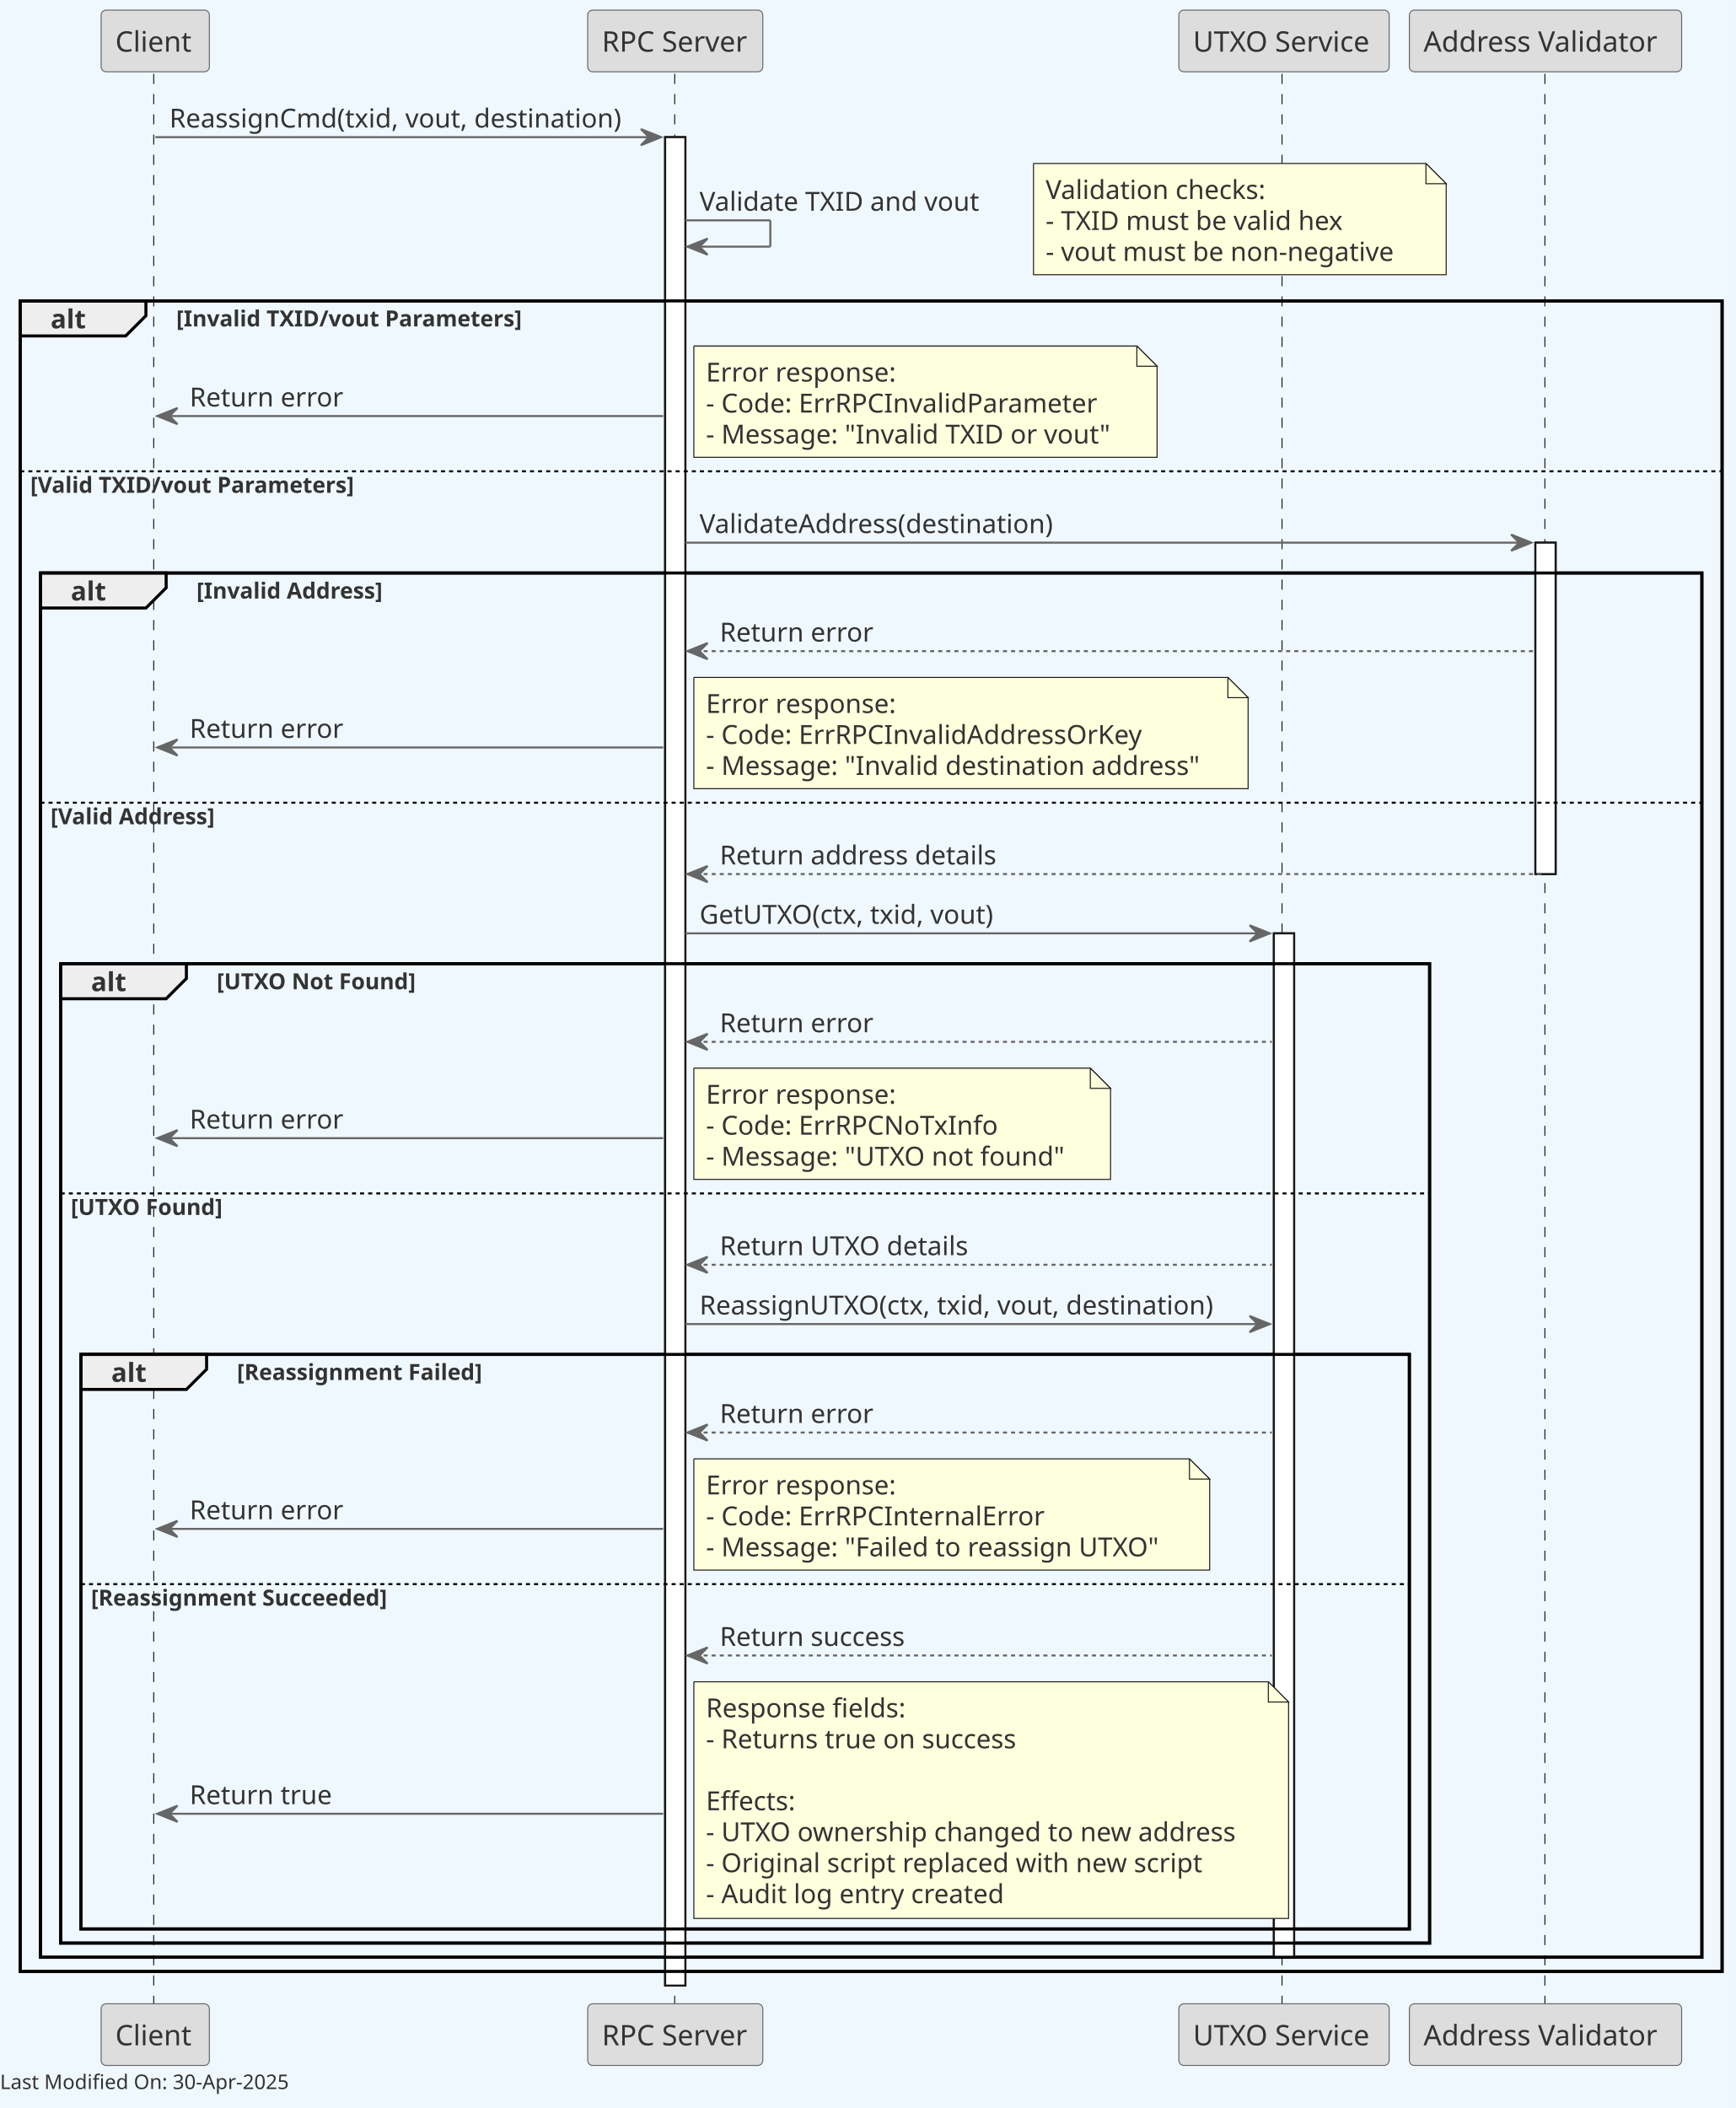
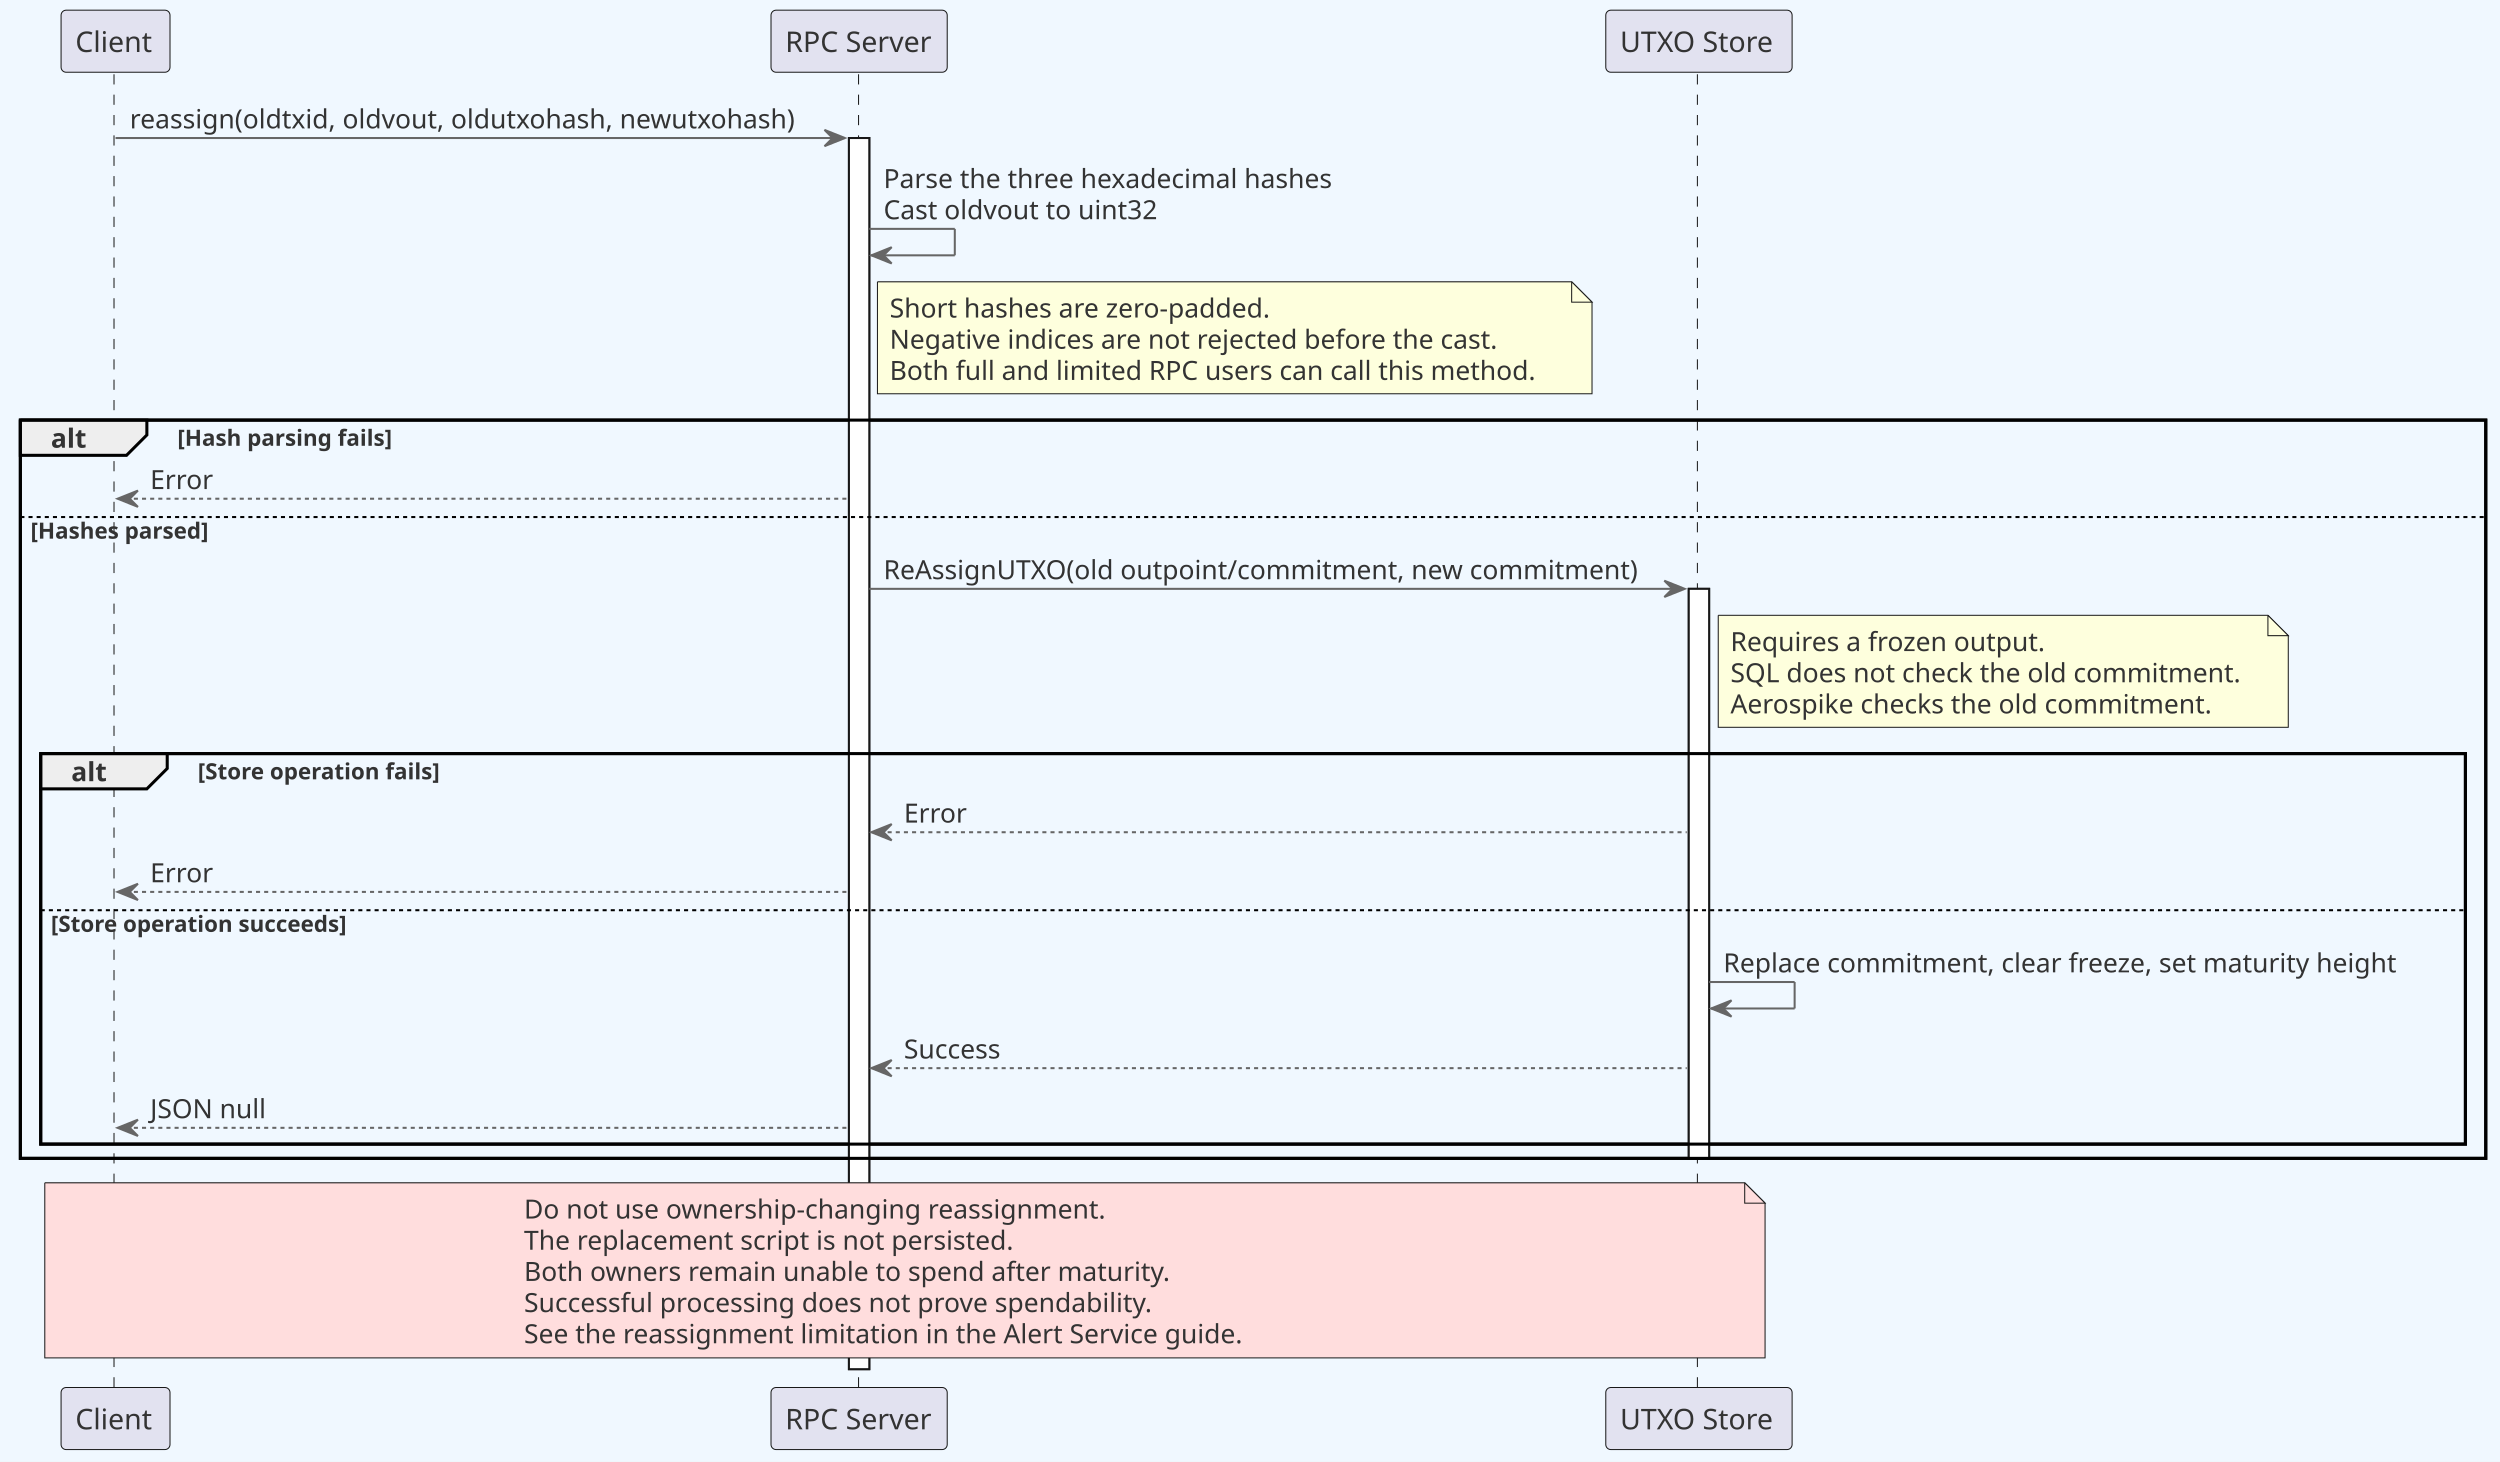
- <svg xmlns="http://www.w3.org/2000/svg" contentStyleType="text/css" height="1042px" preserveAspectRatio="none" style="width:858px;height:1042px;background:#F0F8FF;" version="1.1" viewBox="0 0 858 1042" width="858px" zoomAndPan="magnify">
+ <svg xmlns="http://www.w3.org/2000/svg" contentStyleType="text/css" data-diagram-type="SEQUENCE" height="718px" preserveAspectRatio="none" style="width:1228px;height:718px;background:#F0F8FF;" version="1.1" viewBox="0 0 1228 718" width="1228px" zoomAndPan="magnify">
  <defs />
  <g>
-     <rect fill="#F0F8FF" height="1042" style="stroke:none;stroke-width:1.0;" width="858" x="0" y="0" />
-     <rect fill="#FFFFFF" height="913.689" style="stroke:#181818;stroke-width:1.0;" width="10" x="328.813" y="67.799" />
-     <rect fill="#FFFFFF" height="506.121" style="stroke:#181818;stroke-width:1.0;" width="10" x="629.745" y="461.367" />
-     <rect fill="#FFFFFF" height="163.818" style="stroke:#181818;stroke-width:1.0;" width="10" x="759.021" y="268.238" />
-     <rect fill="none" height="825.758" style="stroke:#000000;stroke-width:1.5;" width="841.321" x="10" y="148.731" />
-     <rect fill="none" height="684.25" style="stroke:#000000;stroke-width:1.5;" width="821.321" x="20" y="283.238" />
-     <rect fill="none" height="484.121" style="stroke:#000000;stroke-width:1.5;" width="676.722" x="30" y="476.367" />
-     <rect fill="none" height="283.992" style="stroke:#000000;stroke-width:1.5;" width="656.722" x="40" y="669.496" />
-     <line style="stroke:#181818;stroke-width:0.5;stroke-dasharray:5.0,5.0;" x1="76" x2="76" y1="36.488" y2="991.488" />
-     <line style="stroke:#181818;stroke-width:0.5;stroke-dasharray:5.0,5.0;" x1="333.538" x2="333.538" y1="36.488" y2="991.488" />
-     <line style="stroke:#181818;stroke-width:0.5;stroke-dasharray:5.0,5.0;" x1="633.768" x2="633.768" y1="36.488" y2="991.488" />
-     <line style="stroke:#181818;stroke-width:0.5;stroke-dasharray:5.0,5.0;" x1="763.722" x2="763.722" y1="36.488" y2="991.488" />
-     <rect fill="#DDDDDD" height="30.488" rx="2.5" ry="2.5" style="stroke:#666666;stroke-width:0.5;" width="53.505" x="50" y="5" />
-     <text fill="#333333" font-family="sans-serif" font-size="14" lengthAdjust="spacing" textLength="39.505" x="57" y="25.535">Client</text>
-     <rect fill="#DDDDDD" height="30.488" rx="2.5" ry="2.5" style="stroke:#666666;stroke-width:0.5;" width="53.505" x="50" y="990.488" />
-     <text fill="#333333" font-family="sans-serif" font-size="14" lengthAdjust="spacing" textLength="39.505" x="57" y="1011.023">Client</text>
-     <rect fill="#DDDDDD" height="30.488" rx="2.5" ry="2.5" style="stroke:#666666;stroke-width:0.5;" width="86.55" x="290.538" y="5" />
-     <text fill="#333333" font-family="sans-serif" font-size="14" lengthAdjust="spacing" textLength="72.55" x="297.538" y="25.535">RPC Server</text>
-     <rect fill="#DDDDDD" height="30.488" rx="2.5" ry="2.5" style="stroke:#666666;stroke-width:0.5;" width="86.55" x="290.538" y="990.488" />
-     <text fill="#333333" font-family="sans-serif" font-size="14" lengthAdjust="spacing" textLength="72.55" x="297.538" y="1011.023">RPC Server</text>
-     <rect fill="#DDDDDD" height="30.488" rx="2.5" ry="2.5" style="stroke:#666666;stroke-width:0.5;" width="103.954" x="582.768" y="5" />
-     <text fill="#333333" font-family="sans-serif" font-size="14" lengthAdjust="spacing" textLength="89.954" x="589.768" y="25.535">UTXO Service</text>
-     <rect fill="#DDDDDD" height="30.488" rx="2.5" ry="2.5" style="stroke:#666666;stroke-width:0.5;" width="103.954" x="582.768" y="990.488" />
-     <text fill="#333333" font-family="sans-serif" font-size="14" lengthAdjust="spacing" textLength="89.954" x="589.768" y="1011.023">UTXO Service</text>
-     <rect fill="#DDDDDD" height="30.488" rx="2.5" ry="2.5" style="stroke:#666666;stroke-width:0.5;" width="134.6" x="696.722" y="5" />
-     <text fill="#333333" font-family="sans-serif" font-size="14" lengthAdjust="spacing" textLength="120.6" x="703.722" y="25.535">Address Validator</text>
-     <rect fill="#DDDDDD" height="30.488" rx="2.5" ry="2.5" style="stroke:#666666;stroke-width:0.5;" width="134.6" x="696.722" y="990.488" />
-     <text fill="#333333" font-family="sans-serif" font-size="14" lengthAdjust="spacing" textLength="120.6" x="703.722" y="1011.023">Address Validator</text>
-     <rect fill="#FFFFFF" height="913.689" style="stroke:#181818;stroke-width:1.0;" width="10" x="328.813" y="67.799" />
-     <rect fill="#FFFFFF" height="506.121" style="stroke:#181818;stroke-width:1.0;" width="10" x="629.745" y="461.367" />
-     <rect fill="#FFFFFF" height="163.818" style="stroke:#181818;stroke-width:1.0;" width="10" x="759.021" y="268.238" />
-     <polygon fill="#666666" points="316.813,63.799,326.813,67.799,316.813,71.799,320.813,67.799" style="stroke:#666666;stroke-width:1.0;" />
-     <line style="stroke:#666666;stroke-width:1.0;" x1="76.752" x2="322.813" y1="67.799" y2="67.799" />
-     <text fill="#333333" font-family="sans-serif" font-size="13" lengthAdjust="spacing" textLength="233.06" x="83.752" y="63.057">ReassignCmd(txid, vout, destination)</text>
-     <line style="stroke:#666666;stroke-width:1.0;" x1="338.813" x2="380.813" y1="108.92" y2="108.92" />
-     <line style="stroke:#666666;stroke-width:1.0;" x1="380.813" x2="380.813" y1="108.92" y2="121.92" />
-     <line style="stroke:#666666;stroke-width:1.0;" x1="339.813" x2="380.813" y1="121.92" y2="121.92" />
-     <polygon fill="#666666" points="349.813,117.92,339.813,121.92,349.813,125.92,345.813,121.92" style="stroke:#666666;stroke-width:1.0;" />
-     <text fill="#333333" font-family="sans-serif" font-size="13" lengthAdjust="spacing" textLength="143.914" x="345.813" y="104.178">Validate TXID and vout</text>
-     <path d="M510.914,80.799 L510.914,135.799 L714.914,135.799 L714.914,90.799 L704.914,80.799 L510.914,80.799 " fill="#FEFFDD" style="stroke:#181818;stroke-width:0.5;" />
-     <path d="M704.914,80.799 L704.914,90.799 L714.914,90.799 L704.914,80.799 " fill="#FEFFDD" style="stroke:#181818;stroke-width:0.5;" />
-     <text fill="#333333" font-family="sans-serif" font-size="13" lengthAdjust="spacing" textLength="114.309" x="516.914" y="98.367">Validation checks:</text>
-     <text fill="#333333" font-family="sans-serif" font-size="13" lengthAdjust="spacing" textLength="157.936" x="516.914" y="113.678">- TXID must be valid hex</text>
-     <text fill="#333333" font-family="sans-serif" font-size="13" lengthAdjust="spacing" textLength="183.568" x="516.914" y="128.988">- vout must be non-negative</text>
-     <path d="M10,148.731 L72.139,148.731 L72.139,156.041 L62.139,166.041 L10,166.041 L10,148.731 " fill="#EEEEEE" style="stroke:#000000;stroke-width:1.5;" />
-     <rect fill="none" height="825.758" style="stroke:#000000;stroke-width:1.5;" width="841.321" x="10" y="148.731" />
-     <text fill="#333333" font-family="sans-serif" font-size="13" font-weight="bold" lengthAdjust="spacing" textLength="17.139" x="25" y="162.299">alt</text>
-     <text fill="#333333" font-family="sans-serif" font-size="11" font-weight="bold" lengthAdjust="spacing" textLength="176.376" x="87.139" y="161.365">[Invalid TXID/vout Parameters]</text>
-     <polygon fill="#666666" points="87.752,201.662,77.752,205.662,87.752,209.662,83.752,205.662" style="stroke:#666666;stroke-width:1.0;" />
-     <line style="stroke:#666666;stroke-width:1.0;" x1="81.752" x2="327.813" y1="205.662" y2="205.662" />
-     <text fill="#333333" font-family="sans-serif" font-size="13" lengthAdjust="spacing" textLength="77.08" x="93.752" y="200.92">Return error</text>
-     <path d="M343,171.041 L343,226.041 L572,226.041 L572,181.041 L562,171.041 L343,171.041 " fill="#FEFFDD" style="stroke:#181818;stroke-width:0.5;" />
-     <path d="M562,171.041 L562,181.041 L572,181.041 L562,171.041 " fill="#FEFFDD" style="stroke:#181818;stroke-width:0.5;" />
-     <text fill="#333333" font-family="sans-serif" font-size="13" lengthAdjust="spacing" textLength="96.51" x="349" y="188.609">Error response:</text>
-     <text fill="#333333" font-family="sans-serif" font-size="13" lengthAdjust="spacing" textLength="199.437" x="349" y="203.92">- Code: ErrRPCInvalidParameter</text>
-     <text fill="#333333" font-family="sans-serif" font-size="13" lengthAdjust="spacing" textLength="208.343" x="349" y="219.231">- Message: "Invalid TXID or vout"</text>
-     <line style="stroke:#000000;stroke-width:1.0;stroke-dasharray:2.0,2.0;" x1="10" x2="851.321" y1="232.973" y2="232.973" />
-     <text fill="#333333" font-family="sans-serif" font-size="11" font-weight="bold" lengthAdjust="spacing" textLength="166.665" x="15" y="243.607">[Valid TXID/vout Parameters]</text>
-     <polygon fill="#666666" points="747.021,264.238,757.021,268.238,747.021,272.238,751.021,268.238" style="stroke:#666666;stroke-width:1.0;" />
-     <line style="stroke:#666666;stroke-width:1.0;" x1="338.813" x2="753.021" y1="268.238" y2="268.238" />
-     <text fill="#333333" font-family="sans-serif" font-size="13" lengthAdjust="spacing" textLength="180.857" x="345.813" y="263.496">ValidateAddress(destination)</text>
-     <path d="M20,283.238 L82.139,283.238 L82.139,290.549 L72.139,300.549 L20,300.549 L20,283.238 " fill="#EEEEEE" style="stroke:#000000;stroke-width:1.5;" />
-     <rect fill="none" height="684.25" style="stroke:#000000;stroke-width:1.5;" width="821.321" x="20" y="283.238" />
-     <text fill="#333333" font-family="sans-serif" font-size="13" font-weight="bold" lengthAdjust="spacing" textLength="17.139" x="35" y="296.807">alt</text>
-     <text fill="#333333" font-family="sans-serif" font-size="11" font-weight="bold" lengthAdjust="spacing" textLength="96.647" x="97.139" y="295.873">[Invalid Address]</text>
-     <polygon fill="#666666" points="349.813,317.859,339.813,321.859,349.813,325.859,345.813,321.859" style="stroke:#666666;stroke-width:1.0;" />
-     <line style="stroke:#666666;stroke-width:1.0;stroke-dasharray:2.0,2.0;" x1="343.813" x2="758.021" y1="321.859" y2="321.859" />
-     <text fill="#333333" font-family="sans-serif" font-size="13" lengthAdjust="spacing" textLength="77.08" x="355.813" y="317.117">Return error</text>
-     <polygon fill="#666666" points="87.752,365.481,77.752,369.481,87.752,373.481,83.752,369.481" style="stroke:#666666;stroke-width:1.0;" />
-     <line style="stroke:#666666;stroke-width:1.0;" x1="81.752" x2="327.813" y1="369.481" y2="369.481" />
-     <text fill="#333333" font-family="sans-serif" font-size="13" lengthAdjust="spacing" textLength="77.08" x="93.752" y="364.738">Return error</text>
-     <path d="M343,334.859 L343,389.859 L617,389.859 L617,344.859 L607,334.859 L343,334.859 " fill="#FEFFDD" style="stroke:#181818;stroke-width:0.5;" />
-     <path d="M607,334.859 L607,344.859 L617,344.859 L607,334.859 " fill="#FEFFDD" style="stroke:#181818;stroke-width:0.5;" />
-     <text fill="#333333" font-family="sans-serif" font-size="13" lengthAdjust="spacing" textLength="96.51" x="349" y="352.428">Error response:</text>
-     <text fill="#333333" font-family="sans-serif" font-size="13" lengthAdjust="spacing" textLength="224.859" x="349" y="367.738">- Code: ErrRPCInvalidAddressOrKey</text>
-     <text fill="#333333" font-family="sans-serif" font-size="13" lengthAdjust="spacing" textLength="253.392" x="349" y="383.049">- Message: "Invalid destination address"</text>
-     <line style="stroke:#000000;stroke-width:1.0;stroke-dasharray:2.0,2.0;" x1="20" x2="841.321" y1="396.791" y2="396.791" />
-     <text fill="#333333" font-family="sans-serif" font-size="11" font-weight="bold" lengthAdjust="spacing" textLength="86.936" x="25" y="407.426">[Valid Address]</text>
-     <polygon fill="#666666" points="349.813,428.057,339.813,432.057,349.813,436.057,345.813,432.057" style="stroke:#666666;stroke-width:1.0;" />
-     <line style="stroke:#666666;stroke-width:1.0;stroke-dasharray:2.0,2.0;" x1="343.813" x2="763.021" y1="432.057" y2="432.057" />
-     <text fill="#333333" font-family="sans-serif" font-size="13" lengthAdjust="spacing" textLength="140.975" x="355.813" y="427.315">Return address details</text>
-     <polygon fill="#666666" points="617.745,457.367,627.745,461.367,617.745,465.367,621.745,461.367" style="stroke:#666666;stroke-width:1.0;" />
-     <line style="stroke:#666666;stroke-width:1.0;" x1="338.813" x2="623.745" y1="461.367" y2="461.367" />
-     <text fill="#333333" font-family="sans-serif" font-size="13" lengthAdjust="spacing" textLength="153.785" x="345.813" y="456.625">GetUTXO(ctx, txid, vout)</text>
-     <path d="M30,476.367 L92.139,476.367 L92.139,483.678 L82.139,493.678 L30,493.678 L30,476.367 " fill="#EEEEEE" style="stroke:#000000;stroke-width:1.5;" />
-     <rect fill="none" height="484.121" style="stroke:#000000;stroke-width:1.5;" width="676.722" x="30" y="476.367" />
-     <text fill="#333333" font-family="sans-serif" font-size="13" font-weight="bold" lengthAdjust="spacing" textLength="17.139" x="45" y="489.935">alt</text>
-     <text fill="#333333" font-family="sans-serif" font-size="11" font-weight="bold" lengthAdjust="spacing" textLength="102.502" x="107.139" y="489.002">[UTXO Not Found]</text>
-     <polygon fill="#666666" points="349.813,510.988,339.813,514.988,349.813,518.988,345.813,514.988" style="stroke:#666666;stroke-width:1.0;" />
-     <line style="stroke:#666666;stroke-width:1.0;stroke-dasharray:2.0,2.0;" x1="343.813" x2="628.745" y1="514.988" y2="514.988" />
-     <text fill="#333333" font-family="sans-serif" font-size="13" lengthAdjust="spacing" textLength="77.08" x="355.813" y="510.246">Return error</text>
-     <polygon fill="#666666" points="87.752,558.609,77.752,562.609,87.752,566.609,83.752,562.609" style="stroke:#666666;stroke-width:1.0;" />
-     <line style="stroke:#666666;stroke-width:1.0;" x1="81.752" x2="327.813" y1="562.609" y2="562.609" />
-     <text fill="#333333" font-family="sans-serif" font-size="13" lengthAdjust="spacing" textLength="77.08" x="93.752" y="557.867">Return error</text>
-     <path d="M343,527.988 L343,582.988 L549,582.988 L549,537.988 L539,527.988 L343,527.988 " fill="#FEFFDD" style="stroke:#181818;stroke-width:0.5;" />
-     <path d="M539,527.988 L539,537.988 L549,537.988 L539,527.988 " fill="#FEFFDD" style="stroke:#181818;stroke-width:0.5;" />
-     <text fill="#333333" font-family="sans-serif" font-size="13" lengthAdjust="spacing" textLength="96.51" x="349" y="545.557">Error response:</text>
-     <text fill="#333333" font-family="sans-serif" font-size="13" lengthAdjust="spacing" textLength="152.712" x="349" y="560.867">- Code: ErrRPCNoTxInfo</text>
-     <text fill="#333333" font-family="sans-serif" font-size="13" lengthAdjust="spacing" textLength="185.485" x="349" y="576.178">- Message: "UTXO not found"</text>
-     <line style="stroke:#000000;stroke-width:1.0;stroke-dasharray:2.0,2.0;" x1="30" x2="706.722" y1="589.92" y2="589.92" />
-     <text fill="#333333" font-family="sans-serif" font-size="11" font-weight="bold" lengthAdjust="spacing" textLength="78.939" x="35" y="600.555">[UTXO Found]</text>
-     <polygon fill="#666666" points="349.813,621.186,339.813,625.186,349.813,629.186,345.813,625.186" style="stroke:#666666;stroke-width:1.0;" />
-     <line style="stroke:#666666;stroke-width:1.0;stroke-dasharray:2.0,2.0;" x1="343.813" x2="628.745" y1="625.186" y2="625.186" />
-     <text fill="#333333" font-family="sans-serif" font-size="13" lengthAdjust="spacing" textLength="127.08" x="355.813" y="620.443">Return UTXO details</text>
-     <polygon fill="#666666" points="617.745,650.496,627.745,654.496,617.745,658.496,621.745,654.496" style="stroke:#666666;stroke-width:1.0;" />
-     <line style="stroke:#666666;stroke-width:1.0;" x1="338.813" x2="623.745" y1="654.496" y2="654.496" />
-     <text fill="#333333" font-family="sans-serif" font-size="13" lengthAdjust="spacing" textLength="266.932" x="345.813" y="649.754">ReassignUTXO(ctx, txid, vout, destination)</text>
-     <path d="M40,669.496 L102.139,669.496 L102.139,676.807 L92.139,686.807 L40,686.807 L40,669.496 " fill="#EEEEEE" style="stroke:#000000;stroke-width:1.5;" />
-     <rect fill="none" height="283.992" style="stroke:#000000;stroke-width:1.5;" width="656.722" x="40" y="669.496" />
-     <text fill="#333333" font-family="sans-serif" font-size="13" font-weight="bold" lengthAdjust="spacing" textLength="17.139" x="55" y="683.064">alt</text>
-     <text fill="#333333" font-family="sans-serif" font-size="11" font-weight="bold" lengthAdjust="spacing" textLength="125.243" x="117.139" y="682.131">[Reassignment Failed]</text>
-     <polygon fill="#666666" points="349.813,704.117,339.813,708.117,349.813,712.117,345.813,708.117" style="stroke:#666666;stroke-width:1.0;" />
-     <line style="stroke:#666666;stroke-width:1.0;stroke-dasharray:2.0,2.0;" x1="343.813" x2="628.745" y1="708.117" y2="708.117" />
-     <text fill="#333333" font-family="sans-serif" font-size="13" lengthAdjust="spacing" textLength="77.08" x="355.813" y="703.375">Return error</text>
-     <polygon fill="#666666" points="87.752,751.738,77.752,755.738,87.752,759.738,83.752,755.738" style="stroke:#666666;stroke-width:1.0;" />
-     <line style="stroke:#666666;stroke-width:1.0;" x1="81.752" x2="327.813" y1="755.738" y2="755.738" />
-     <text fill="#333333" font-family="sans-serif" font-size="13" lengthAdjust="spacing" textLength="77.08" x="93.752" y="750.996">Return error</text>
-     <path d="M343,721.117 L343,776.117 L598,776.117 L598,731.117 L588,721.117 L343,721.117 " fill="#FEFFDD" style="stroke:#181818;stroke-width:0.5;" />
-     <path d="M588,721.117 L588,731.117 L598,731.117 L588,721.117 " fill="#FEFFDD" style="stroke:#181818;stroke-width:0.5;" />
-     <text fill="#333333" font-family="sans-serif" font-size="13" lengthAdjust="spacing" textLength="96.51" x="349" y="738.686">Error response:</text>
-     <text fill="#333333" font-family="sans-serif" font-size="13" lengthAdjust="spacing" textLength="173.583" x="349" y="753.996">- Code: ErrRPCInternalError</text>
-     <text fill="#333333" font-family="sans-serif" font-size="13" lengthAdjust="spacing" textLength="234.463" x="349" y="769.307">- Message: "Failed to reassign UTXO"</text>
-     <line style="stroke:#000000;stroke-width:1.0;stroke-dasharray:2.0,2.0;" x1="40" x2="696.722" y1="783.049" y2="783.049" />
-     <text fill="#333333" font-family="sans-serif" font-size="11" font-weight="bold" lengthAdjust="spacing" textLength="150.702" x="45" y="793.684">[Reassignment Succeeded]</text>
-     <polygon fill="#666666" points="349.813,814.314,339.813,818.314,349.813,822.314,345.813,818.314" style="stroke:#666666;stroke-width:1.0;" />
-     <line style="stroke:#666666;stroke-width:1.0;stroke-dasharray:2.0,2.0;" x1="343.813" x2="628.745" y1="818.314" y2="818.314" />
-     <text fill="#333333" font-family="sans-serif" font-size="13" lengthAdjust="spacing" textLength="94.402" x="355.813" y="813.572">Return success</text>
-     <polygon fill="#666666" points="87.752,892.557,77.752,896.557,87.752,900.557,83.752,896.557" style="stroke:#666666;stroke-width:1.0;" />
-     <line style="stroke:#666666;stroke-width:1.0;" x1="81.752" x2="327.813" y1="896.557" y2="896.557" />
-     <text fill="#333333" font-family="sans-serif" font-size="13" lengthAdjust="spacing" textLength="71.386" x="93.752" y="891.814">Return true</text>
-     <path d="M343,831.314 L343,948.314 L637,948.314 L637,841.314 L627,831.314 L343,831.314 " fill="#FEFFDD" style="stroke:#181818;stroke-width:0.5;" />
-     <path d="M627,831.314 L627,841.314 L637,841.314 L627,831.314 " fill="#FEFFDD" style="stroke:#181818;stroke-width:0.5;" />
-     <text fill="#333333" font-family="sans-serif" font-size="13" lengthAdjust="spacing" textLength="102.769" x="349" y="848.883">Response fields:</text>
-     <text fill="#333333" font-family="sans-serif" font-size="13" lengthAdjust="spacing" textLength="162.436" x="349" y="864.193">- Returns true on success</text>
-     <text fill="#333333" font-family="sans-serif" font-size="13" lengthAdjust="spacing" textLength="4.113" x="349" y="879.504"> </text>
-     <text fill="#333333" font-family="sans-serif" font-size="13" lengthAdjust="spacing" textLength="46.109" x="349" y="894.814">Effects:</text>
-     <text fill="#333333" font-family="sans-serif" font-size="13" lengthAdjust="spacing" textLength="273.971" x="349" y="910.125">- UTXO ownership changed to new address</text>
-     <text fill="#333333" font-family="sans-serif" font-size="13" lengthAdjust="spacing" textLength="258.857" x="349" y="925.436">- Original script replaced with new script</text>
-     <text fill="#333333" font-family="sans-serif" font-size="13" lengthAdjust="spacing" textLength="156.635" x="349" y="940.746">- Audit log entry created</text>
-     <text fill="#333333" font-family="sans-serif" font-size="10" lengthAdjust="spacing" textLength="155.493" x="0" y="1032.645">Last Modified On: 30-Apr-2025</text>
+     <rect fill="#F0F8FF" height="718" style="stroke:none;stroke-width:1;" width="1228" x="0" y="0" />
+     <g>
+       <rect fill="#FFFFFF" height="604.742" style="stroke:#181818;stroke-width:1;" width="10" x="416.996" y="67.799" />
+     </g>
+     <g>
+       <rect fill="#FFFFFF" height="279.75" style="stroke:#181818;stroke-width:1;" width="10" x="829.521" y="289.238" />
+     </g>
+     <rect fill="none" height="362.637" style="stroke:#000000;stroke-width:1.5;" width="1211.009" x="10" y="206.352" />
+     <rect fill="none" height="191.818" style="stroke:#000000;stroke-width:1.5;" width="1191.009" x="20" y="370.17" />
+     <g class="participant-lifeline" data-entity-uid="part1" data-qualified-name="Client" id="part1-lifeline">
+       <g>
+         <rect fill="#000000" fill-opacity="0" height="646.053" width="8" x="52.752" y="36.488" />
+         <line style="stroke:#181818;stroke-width:0.5;stroke-dasharray:5,5;" x1="56" x2="56" y1="36.488" y2="682.541" />
+       </g>
+     </g>
+     <g class="participant-lifeline" data-entity-uid="part2" data-qualified-name="RPC" id="part2-lifeline">
+       <g>
+         <rect fill="#000000" fill-opacity="0" height="646.053" width="8" x="417.996" y="36.488" />
+         <line style="stroke:#181818;stroke-width:0.5;stroke-dasharray:5,5;" x1="421.721" x2="421.721" y1="36.488" y2="682.541" />
+       </g>
+     </g>
+     <g class="participant-lifeline" data-entity-uid="part3" data-qualified-name="UTXO" id="part3-lifeline">
+       <g>
+         <rect fill="#000000" fill-opacity="0" height="646.053" width="8" x="830.521" y="36.488" />
+         <line style="stroke:#181818;stroke-width:0.5;stroke-dasharray:5,5;" x1="833.758" x2="833.758" y1="36.488" y2="682.541" />
+       </g>
+     </g>
+     <g class="participant participant-head" data-entity-uid="part1" data-qualified-name="Client" id="part1-head">
+       <rect fill="#E2E2F0" height="30.488" rx="2.5" ry="2.5" style="stroke:#181818;stroke-width:0.5;" width="53.505" x="30" y="5" />
+       <text fill="#333333" font-family="sans-serif" font-size="14" lengthAdjust="spacing" textLength="39.505" x="37" y="25.535">Client</text>
+     </g>
+     <g class="participant participant-tail" data-entity-uid="part1" data-qualified-name="Client" id="part1-tail">
+       <rect fill="#E2E2F0" height="30.488" rx="2.5" ry="2.5" style="stroke:#181818;stroke-width:0.5;" width="53.505" x="30" y="681.541" />
+       <text fill="#333333" font-family="sans-serif" font-size="14" lengthAdjust="spacing" textLength="39.505" x="37" y="702.076">Client</text>
+     </g>
+     <g class="participant participant-head" data-entity-uid="part2" data-qualified-name="RPC" id="part2-head">
+       <rect fill="#E2E2F0" height="30.488" rx="2.5" ry="2.5" style="stroke:#181818;stroke-width:0.5;" width="86.55" x="378.721" y="5" />
+       <text fill="#333333" font-family="sans-serif" font-size="14" lengthAdjust="spacing" textLength="72.55" x="385.721" y="25.535">RPC Server</text>
+     </g>
+     <g class="participant participant-tail" data-entity-uid="part2" data-qualified-name="RPC" id="part2-tail">
+       <rect fill="#E2E2F0" height="30.488" rx="2.5" ry="2.5" style="stroke:#181818;stroke-width:0.5;" width="86.55" x="378.721" y="681.541" />
+       <text fill="#333333" font-family="sans-serif" font-size="14" lengthAdjust="spacing" textLength="72.55" x="385.721" y="702.076">RPC Server</text>
+     </g>
+     <g class="participant participant-head" data-entity-uid="part3" data-qualified-name="UTXO" id="part3-head">
+       <rect fill="#E2E2F0" height="30.488" rx="2.5" ry="2.5" style="stroke:#181818;stroke-width:0.5;" width="91.526" x="788.758" y="5" />
+       <text fill="#333333" font-family="sans-serif" font-size="14" lengthAdjust="spacing" textLength="77.526" x="795.758" y="25.535">UTXO Store</text>
+     </g>
+     <g class="participant participant-tail" data-entity-uid="part3" data-qualified-name="UTXO" id="part3-tail">
+       <rect fill="#E2E2F0" height="30.488" rx="2.5" ry="2.5" style="stroke:#181818;stroke-width:0.5;" width="91.526" x="788.758" y="681.541" />
+       <text fill="#333333" font-family="sans-serif" font-size="14" lengthAdjust="spacing" textLength="77.526" x="795.758" y="702.076">UTXO Store</text>
+     </g>
+     <g>
+       <rect fill="#FFFFFF" height="604.742" style="stroke:#181818;stroke-width:1;" width="10" x="416.996" y="67.799" />
+     </g>
+     <g>
+       <rect fill="#FFFFFF" height="279.75" style="stroke:#181818;stroke-width:1;" width="10" x="829.521" y="289.238" />
+     </g>
+     <g class="message" data-entity-1="part1" data-entity-2="part2" id="msg1">
+       <polygon fill="#666666" points="404.996,63.799,414.996,67.799,404.996,71.799,408.996,67.799" style="stroke:#666666;stroke-width:1;" />
+       <line style="stroke:#666666;stroke-width:1;" x1="56.752" x2="410.996" y1="67.799" y2="67.799" />
+       <text fill="#333333" font-family="sans-serif" font-size="13" lengthAdjust="spacing" textLength="341.244" x="63.752" y="63.057">reassign(oldtxid, oldvout, oldutxohash, newutxohash)</text>
+     </g>
+     <g class="message" data-entity-1="part2" data-entity-2="part2" id="msg2">
+       <line style="stroke:#666666;stroke-width:1;" x1="426.996" x2="468.996" y1="112.42" y2="112.42" />
+       <line style="stroke:#666666;stroke-width:1;" x1="468.996" x2="468.996" y1="112.42" y2="125.42" />
+       <line style="stroke:#666666;stroke-width:1;" x1="427.996" x2="468.996" y1="125.42" y2="125.42" />
+       <polygon fill="#666666" points="437.996,121.42,427.996,125.42,437.996,129.42,433.996,125.42" style="stroke:#666666;stroke-width:1;" />
+       <text fill="#333333" font-family="sans-serif" font-size="13" lengthAdjust="spacing" textLength="226.103" x="433.996" y="92.367">Parse the three hexadecimal hashes</text>
+       <text fill="#333333" font-family="sans-serif" font-size="13" lengthAdjust="spacing" textLength="141.616" x="433.996" y="107.678">Cast oldvout to uint32</text>
+     </g>
+     <path d="M431,138.42 L431,193.42 L782,193.42 L782,148.42 L772,138.42 L431,138.42" fill="#FEFFDD" style="stroke:#181818;stroke-width:0.5;" />
+     <path d="M772,138.42 L772,148.42 L782,148.42 L772,138.42" fill="#FEFFDD" style="stroke:#181818;stroke-width:0.5;" />
+     <text fill="#333333" font-family="sans-serif" font-size="13" lengthAdjust="spacing" textLength="195.914" x="437" y="155.988">Short hashes are zero-padded.</text>
+     <text fill="#333333" font-family="sans-serif" font-size="13" lengthAdjust="spacing" textLength="309.537" x="437" y="171.299">Negative indices are not rejected before the cast.</text>
+     <text fill="#333333" font-family="sans-serif" font-size="13" lengthAdjust="spacing" textLength="330.351" x="437" y="186.609">Both full and limited RPC users can call this method.</text>
+     <path d="M10,206.352 L72.139,206.352 L72.139,213.662 L62.139,223.662 L10,223.662 L10,206.352" fill="#EEEEEE" style="stroke:#000000;stroke-width:1.5;" />
+     <rect fill="none" height="362.637" style="stroke:#000000;stroke-width:1.5;" width="1211.009" x="10" y="206.352" />
+     <text fill="#333333" font-family="sans-serif" font-size="13" font-weight="bold" lengthAdjust="spacing" textLength="17.139" x="25" y="219.92">alt</text>
+     <text fill="#333333" font-family="sans-serif" font-size="11" font-weight="bold" lengthAdjust="spacing" textLength="111.332" x="87.139" y="218.986">[Hash parsing fails]</text>
+     <g class="message" data-entity-1="part2" data-entity-2="part1" id="msg3">
+       <polygon fill="#666666" points="67.752,240.973,57.752,244.973,67.752,248.973,63.752,244.973" style="stroke:#666666;stroke-width:1;" />
+       <line style="stroke:#666666;stroke-width:1;stroke-dasharray:2,2;" x1="61.752" x2="415.996" y1="244.973" y2="244.973" />
+       <text fill="#333333" font-family="sans-serif" font-size="13" lengthAdjust="spacing" textLength="30.989" x="73.752" y="240.231">Error</text>
+     </g>
+     <line style="stroke:#000000;stroke-width:1;stroke-dasharray:2,2;" x1="10" x2="1221.009" y1="253.973" y2="253.973" />
+     <text fill="#333333" font-family="sans-serif" font-size="11" font-weight="bold" lengthAdjust="spacing" textLength="91.647" x="15" y="264.607">[Hashes parsed]</text>
+     <g class="message" data-entity-1="part2" data-entity-2="part3" id="msg4">
+       <polygon fill="#666666" points="817.521,285.238,827.521,289.238,817.521,293.238,821.521,289.238" style="stroke:#666666;stroke-width:1;" />
+       <line style="stroke:#666666;stroke-width:1;" x1="426.996" x2="823.521" y1="289.238" y2="289.238" />
+       <text fill="#333333" font-family="sans-serif" font-size="13" lengthAdjust="spacing" textLength="383.525" x="433.996" y="284.496">ReAssignUTXO(old outpoint/commitment, new commitment)</text>
+     </g>
+     <path d="M844,302.238 L844,357.238 L1124,357.238 L1124,312.238 L1114,302.238 L844,302.238" fill="#FEFFDD" style="stroke:#181818;stroke-width:0.5;" />
+     <path d="M1114,302.238 L1114,312.238 L1124,312.238 L1114,302.238" fill="#FEFFDD" style="stroke:#181818;stroke-width:0.5;" />
+     <text fill="#333333" font-family="sans-serif" font-size="13" lengthAdjust="spacing" textLength="161.167" x="850" y="319.807">Requires a frozen output.</text>
+     <text fill="#333333" font-family="sans-serif" font-size="13" lengthAdjust="spacing" textLength="259.949" x="850" y="335.117">SQL does not check the old commitment.</text>
+     <text fill="#333333" font-family="sans-serif" font-size="13" lengthAdjust="spacing" textLength="246.289" x="850" y="350.428">Aerospike checks the old commitment.</text>
+     <path d="M20,370.17 L82.139,370.17 L82.139,377.481 L72.139,387.481 L20,387.481 L20,370.17" fill="#EEEEEE" style="stroke:#000000;stroke-width:1.5;" />
+     <rect fill="none" height="191.818" style="stroke:#000000;stroke-width:1.5;" width="1191.009" x="20" y="370.17" />
+     <text fill="#333333" font-family="sans-serif" font-size="13" font-weight="bold" lengthAdjust="spacing" textLength="17.139" x="35" y="383.738">alt</text>
+     <text fill="#333333" font-family="sans-serif" font-size="11" font-weight="bold" lengthAdjust="spacing" textLength="123.53" x="97.139" y="382.805">[Store operation fails]</text>
+     <g class="message" data-entity-1="part3" data-entity-2="part2" id="msg5">
+       <polygon fill="#666666" points="437.996,404.791,427.996,408.791,437.996,412.791,433.996,408.791" style="stroke:#666666;stroke-width:1;" />
+       <line style="stroke:#666666;stroke-width:1;stroke-dasharray:2,2;" x1="431.996" x2="828.521" y1="408.791" y2="408.791" />
+       <text fill="#333333" font-family="sans-serif" font-size="13" lengthAdjust="spacing" textLength="30.989" x="443.996" y="404.049">Error</text>
+     </g>
+     <g class="message" data-entity-1="part2" data-entity-2="part1" id="msg6">
+       <polygon fill="#666666" points="67.752,434.102,57.752,438.102,67.752,442.102,63.752,438.102" style="stroke:#666666;stroke-width:1;" />
+       <line style="stroke:#666666;stroke-width:1;stroke-dasharray:2,2;" x1="61.752" x2="415.996" y1="438.102" y2="438.102" />
+       <text fill="#333333" font-family="sans-serif" font-size="13" lengthAdjust="spacing" textLength="30.989" x="73.752" y="433.359">Error</text>
+     </g>
+     <line style="stroke:#000000;stroke-width:1;stroke-dasharray:2,2;" x1="20" x2="1211.009" y1="447.102" y2="447.102" />
+     <text fill="#333333" font-family="sans-serif" font-size="11" font-weight="bold" lengthAdjust="spacing" textLength="150.681" x="25" y="457.736">[Store operation succeeds]</text>
+     <g class="message" data-entity-1="part3" data-entity-2="part3" id="msg7">
+       <line style="stroke:#666666;stroke-width:1;" x1="839.521" x2="881.521" y1="482.367" y2="482.367" />
+       <line style="stroke:#666666;stroke-width:1;" x1="881.521" x2="881.521" y1="482.367" y2="495.367" />
+       <line style="stroke:#666666;stroke-width:1;" x1="840.521" x2="881.521" y1="495.367" y2="495.367" />
+       <polygon fill="#666666" points="850.521,491.367,840.521,495.367,850.521,499.367,846.521,495.367" style="stroke:#666666;stroke-width:1;" />
+       <text fill="#333333" font-family="sans-serif" font-size="13" lengthAdjust="spacing" textLength="342.488" x="846.521" y="477.625">Replace commitment, clear freeze, set maturity height</text>
+     </g>
+     <g class="message" data-entity-1="part3" data-entity-2="part2" id="msg8">
+       <polygon fill="#666666" points="437.996,520.678,427.996,524.678,437.996,528.678,433.996,524.678" style="stroke:#666666;stroke-width:1;" />
+       <line style="stroke:#666666;stroke-width:1;stroke-dasharray:2,2;" x1="431.996" x2="828.521" y1="524.678" y2="524.678" />
+       <text fill="#333333" font-family="sans-serif" font-size="13" lengthAdjust="spacing" textLength="48.883" x="443.996" y="519.936">Success</text>
+     </g>
+     <g class="message" data-entity-1="part2" data-entity-2="part1" id="msg9">
+       <polygon fill="#666666" points="67.752,549.988,57.752,553.988,67.752,557.988,63.752,553.988" style="stroke:#666666;stroke-width:1;" />
+       <line style="stroke:#666666;stroke-width:1;stroke-dasharray:2,2;" x1="61.752" x2="415.996" y1="553.988" y2="553.988" />
+       <text fill="#333333" font-family="sans-serif" font-size="13" lengthAdjust="spacing" textLength="58.513" x="73.752" y="549.246">JSON null</text>
+     </g>
+     <path d="M22,580.988 L22,666.988 L867,666.988 L867,590.988 L857,580.988 L22,580.988" fill="#FFDDDD" style="stroke:#181818;stroke-width:0.5;" />
+     <path d="M857,580.988 L857,590.988 L867,590.988 L857,580.988" fill="#FFDDDD" style="stroke:#181818;stroke-width:0.5;" />
+     <text fill="#333333" font-family="sans-serif" font-size="13" lengthAdjust="spacing" textLength="297.178" x="257.393" y="598.557">Do not use ownership-changing reassignment.</text>
+     <text fill="#333333" font-family="sans-serif" font-size="13" lengthAdjust="spacing" textLength="250.853" x="257.393" y="613.867">The replacement script is not persisted.</text>
+     <text fill="#333333" font-family="sans-serif" font-size="13" lengthAdjust="spacing" textLength="326.269" x="257.393" y="629.178">Both owners remain unable to spend after maturity.</text>
+     <text fill="#333333" font-family="sans-serif" font-size="13" lengthAdjust="spacing" textLength="321.744" x="257.393" y="644.488">Successful processing does not prove spendability.</text>
+     <text fill="#333333" font-family="sans-serif" font-size="13" lengthAdjust="spacing" textLength="365.498" x="257.393" y="659.799">See the reassignment limitation in the Alert Service guide.</text>
  </g>
</svg>
